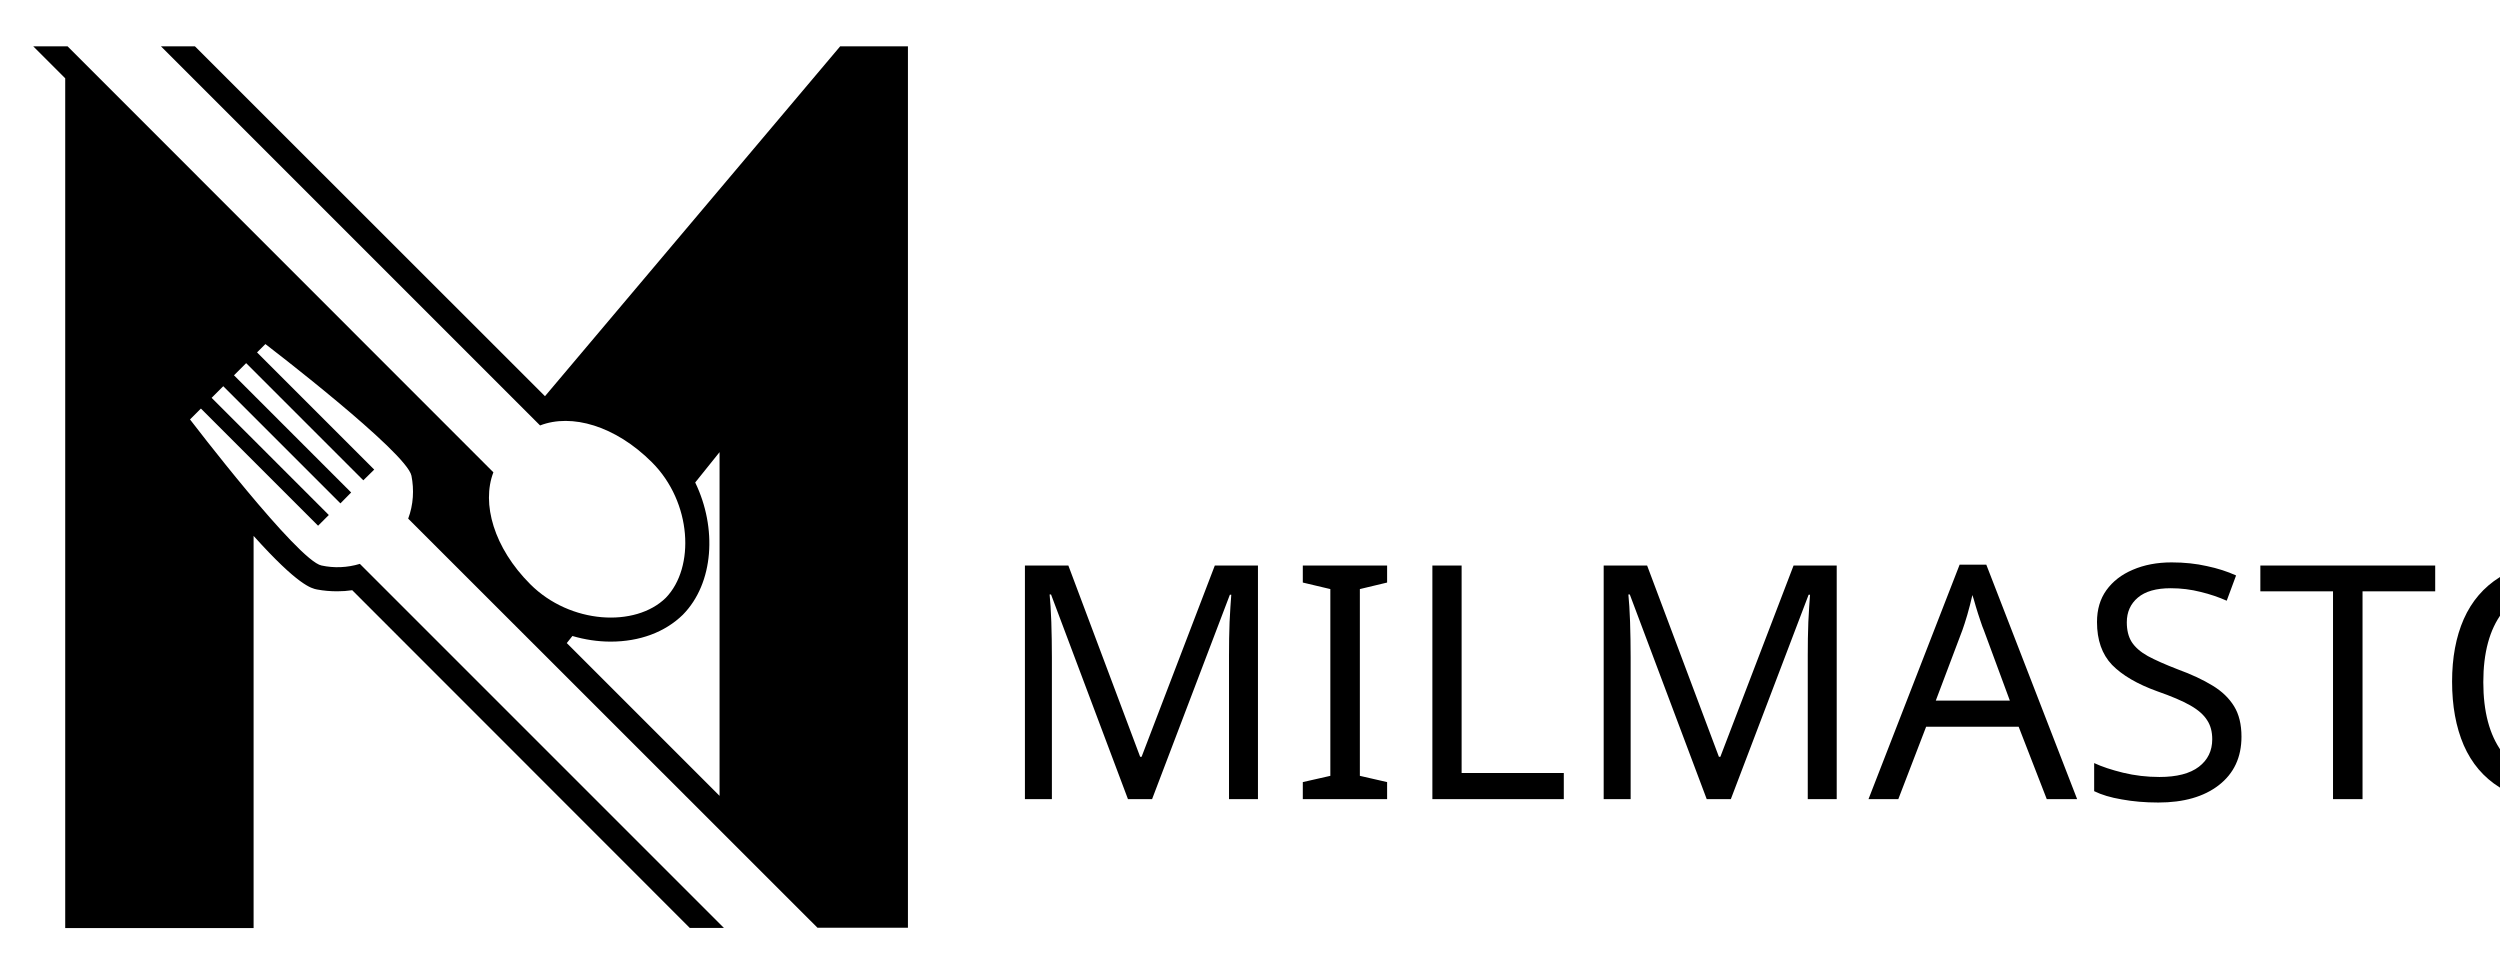
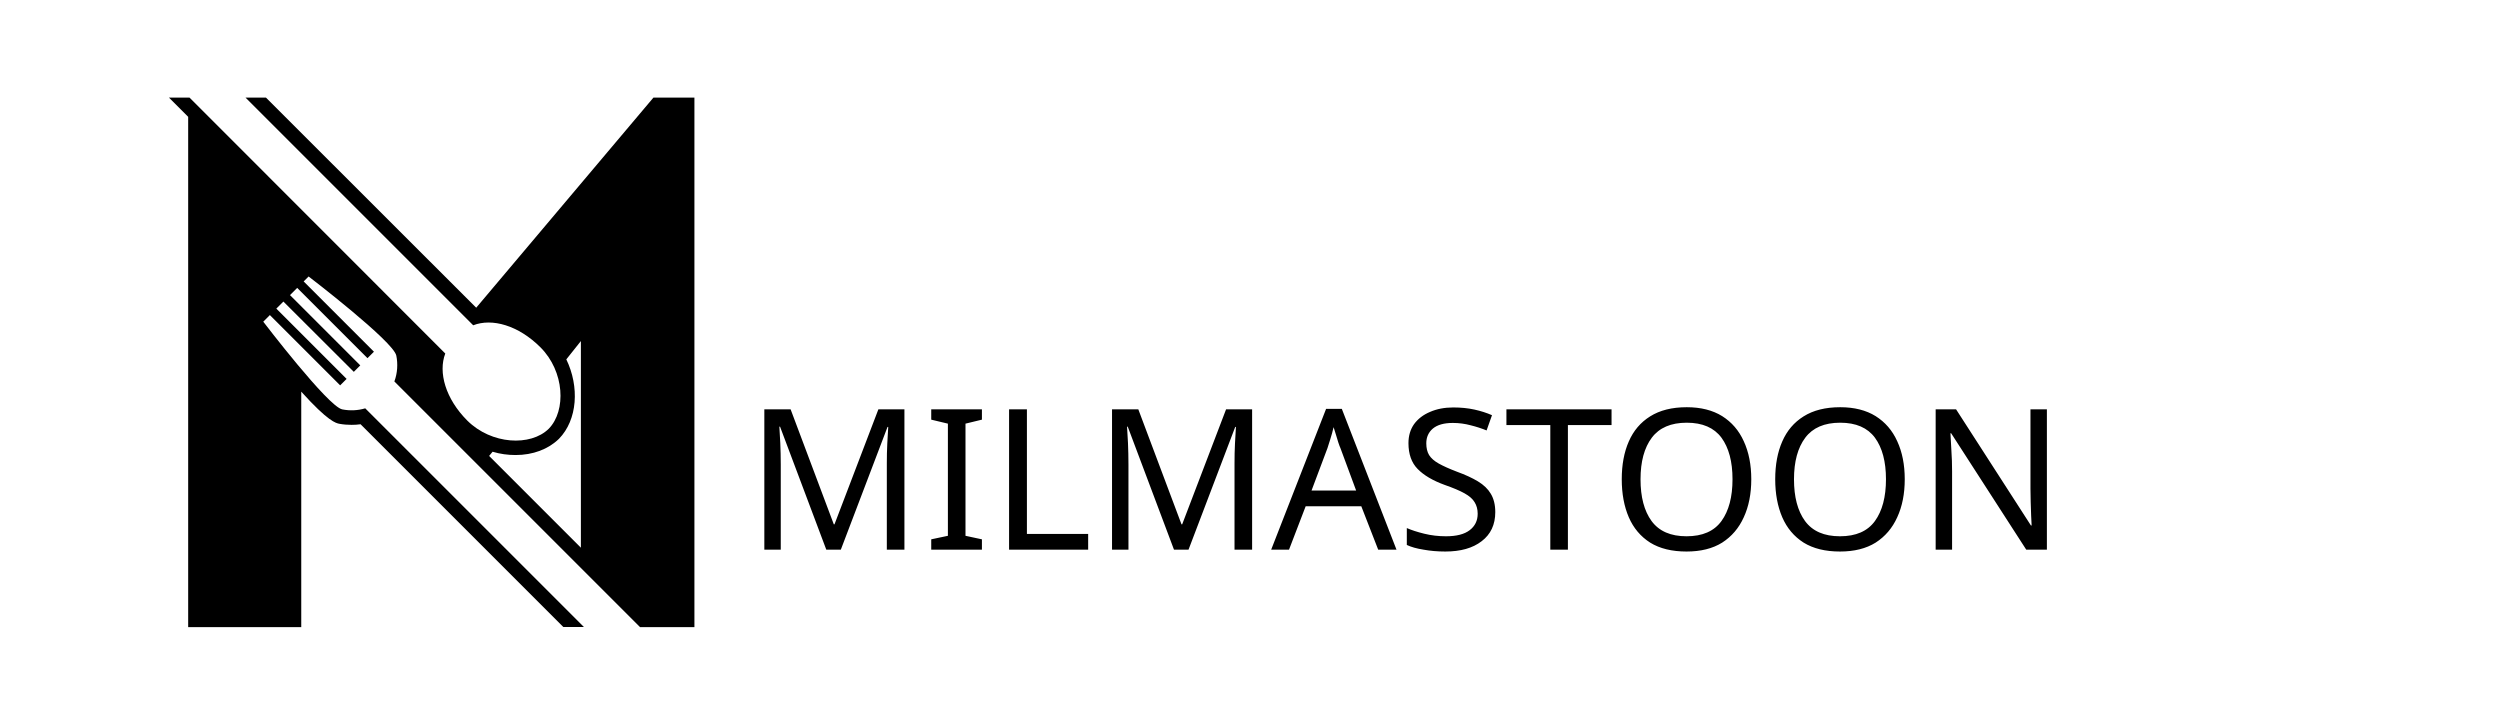
- <svg xmlns="http://www.w3.org/2000/svg" id="Layer_1" data-name="Layer 1" viewBox="0 0 137.62 53.36">
+ <svg xmlns="http://www.w3.org/2000/svg" id="Layer_1" data-name="Layer 1" viewBox="0 0 166.47 48.25">
  <defs>
    <style>
      .cls-1 {
        stroke-width: 0px;
      }

      .cls-1, .cls-2 {
        fill: #000;
      }

      .cls-2 {
        font-family: RushfordClean, 'Rushford Clean';
-         font-size: 18px;
+         font-size: 13.08px;
      }
    </style>
  </defs>
-   <path class="cls-1" d="M46.25,2.55l-16.25,19.26L10.73,2.55h-1.87l20.87,20.87h0c1.73-.67,4.14.01,6.16,2.03,2.2,2.2,2.38,5.79.76,7.46h0c-1.67,1.64-5.26,1.45-7.46-.75-2.01-2.01-2.69-4.44-2.03-6.16h0S3.72,2.55,3.72,2.55h-1.89l1.76,1.76v46.78h10.37v-21.59c2.46,2.74,3.19,2.89,3.49,2.95.37.07.74.1,1.12.1.28,0,.55-.02.82-.06l18.58,18.59h1.88l-20.04-20.04c-.69.21-1.42.24-2.11.09-1.29-.25-7.24-8.04-7.24-8.04l.6-.6,6.45,6.45.59-.59-6.45-6.45.64-.64,6.45,6.45.59-.6-6.45-6.45.67-.67,6.45,6.45.6-.59-6.45-6.45.46-.46s7.79,5.96,8.04,7.25c.15.76.11,1.59-.18,2.36l22.53,22.52h4.98V2.55h-3.74ZM39.62,43.82l-8.42-8.42.31-.39c.68.2,1.39.31,2.11.31,1.59,0,2.99-.52,3.97-1.48,1.71-1.74,1.89-4.78.68-7.28l1.34-1.67v18.94Z" />
-   <text class="cls-2" transform="translate(54.67 43.99)">
+   <path class="cls-1" d="M43.51,6.5l-11.8,13.99-14-13.99h-1.36l15.16,15.16h0c1.25-.49,3.01,0,4.48,1.47,1.6,1.6,1.73,4.21.55,5.42h0c-1.21,1.19-3.82,1.05-5.42-.54-1.46-1.46-1.95-3.22-1.47-4.47h0S12.62,6.5,12.62,6.5h-1.37l1.28,1.28v33.98h7.53v-15.68c1.79,1.99,2.32,2.1,2.54,2.14.27.05.54.07.81.07.2,0,.4-.01.6-.04l13.5,13.5h1.37l-14.56-14.56c-.5.15-1.03.17-1.53.07-.94-.18-5.26-5.84-5.26-5.84l.44-.44,4.68,4.68.43-.43-4.68-4.68.47-.47,4.69,4.68.43-.43-4.68-4.68.48-.48,4.68,4.68.43-.43-4.68-4.68.33-.33s5.66,4.33,5.84,5.27c.11.55.08,1.16-.13,1.72l16.36,16.36h3.62V6.5h-2.71ZM38.69,36.48l-6.12-6.12.23-.28c.5.15,1.01.22,1.53.22,1.15,0,2.17-.38,2.89-1.08,1.24-1.27,1.37-3.47.49-5.29l.97-1.22v13.76Z" />
+   <text class="cls-2" transform="translate(49.63 36.6)">
    <tspan x="0" y="0">MILMASTOON</tspan>
  </text>
</svg>
